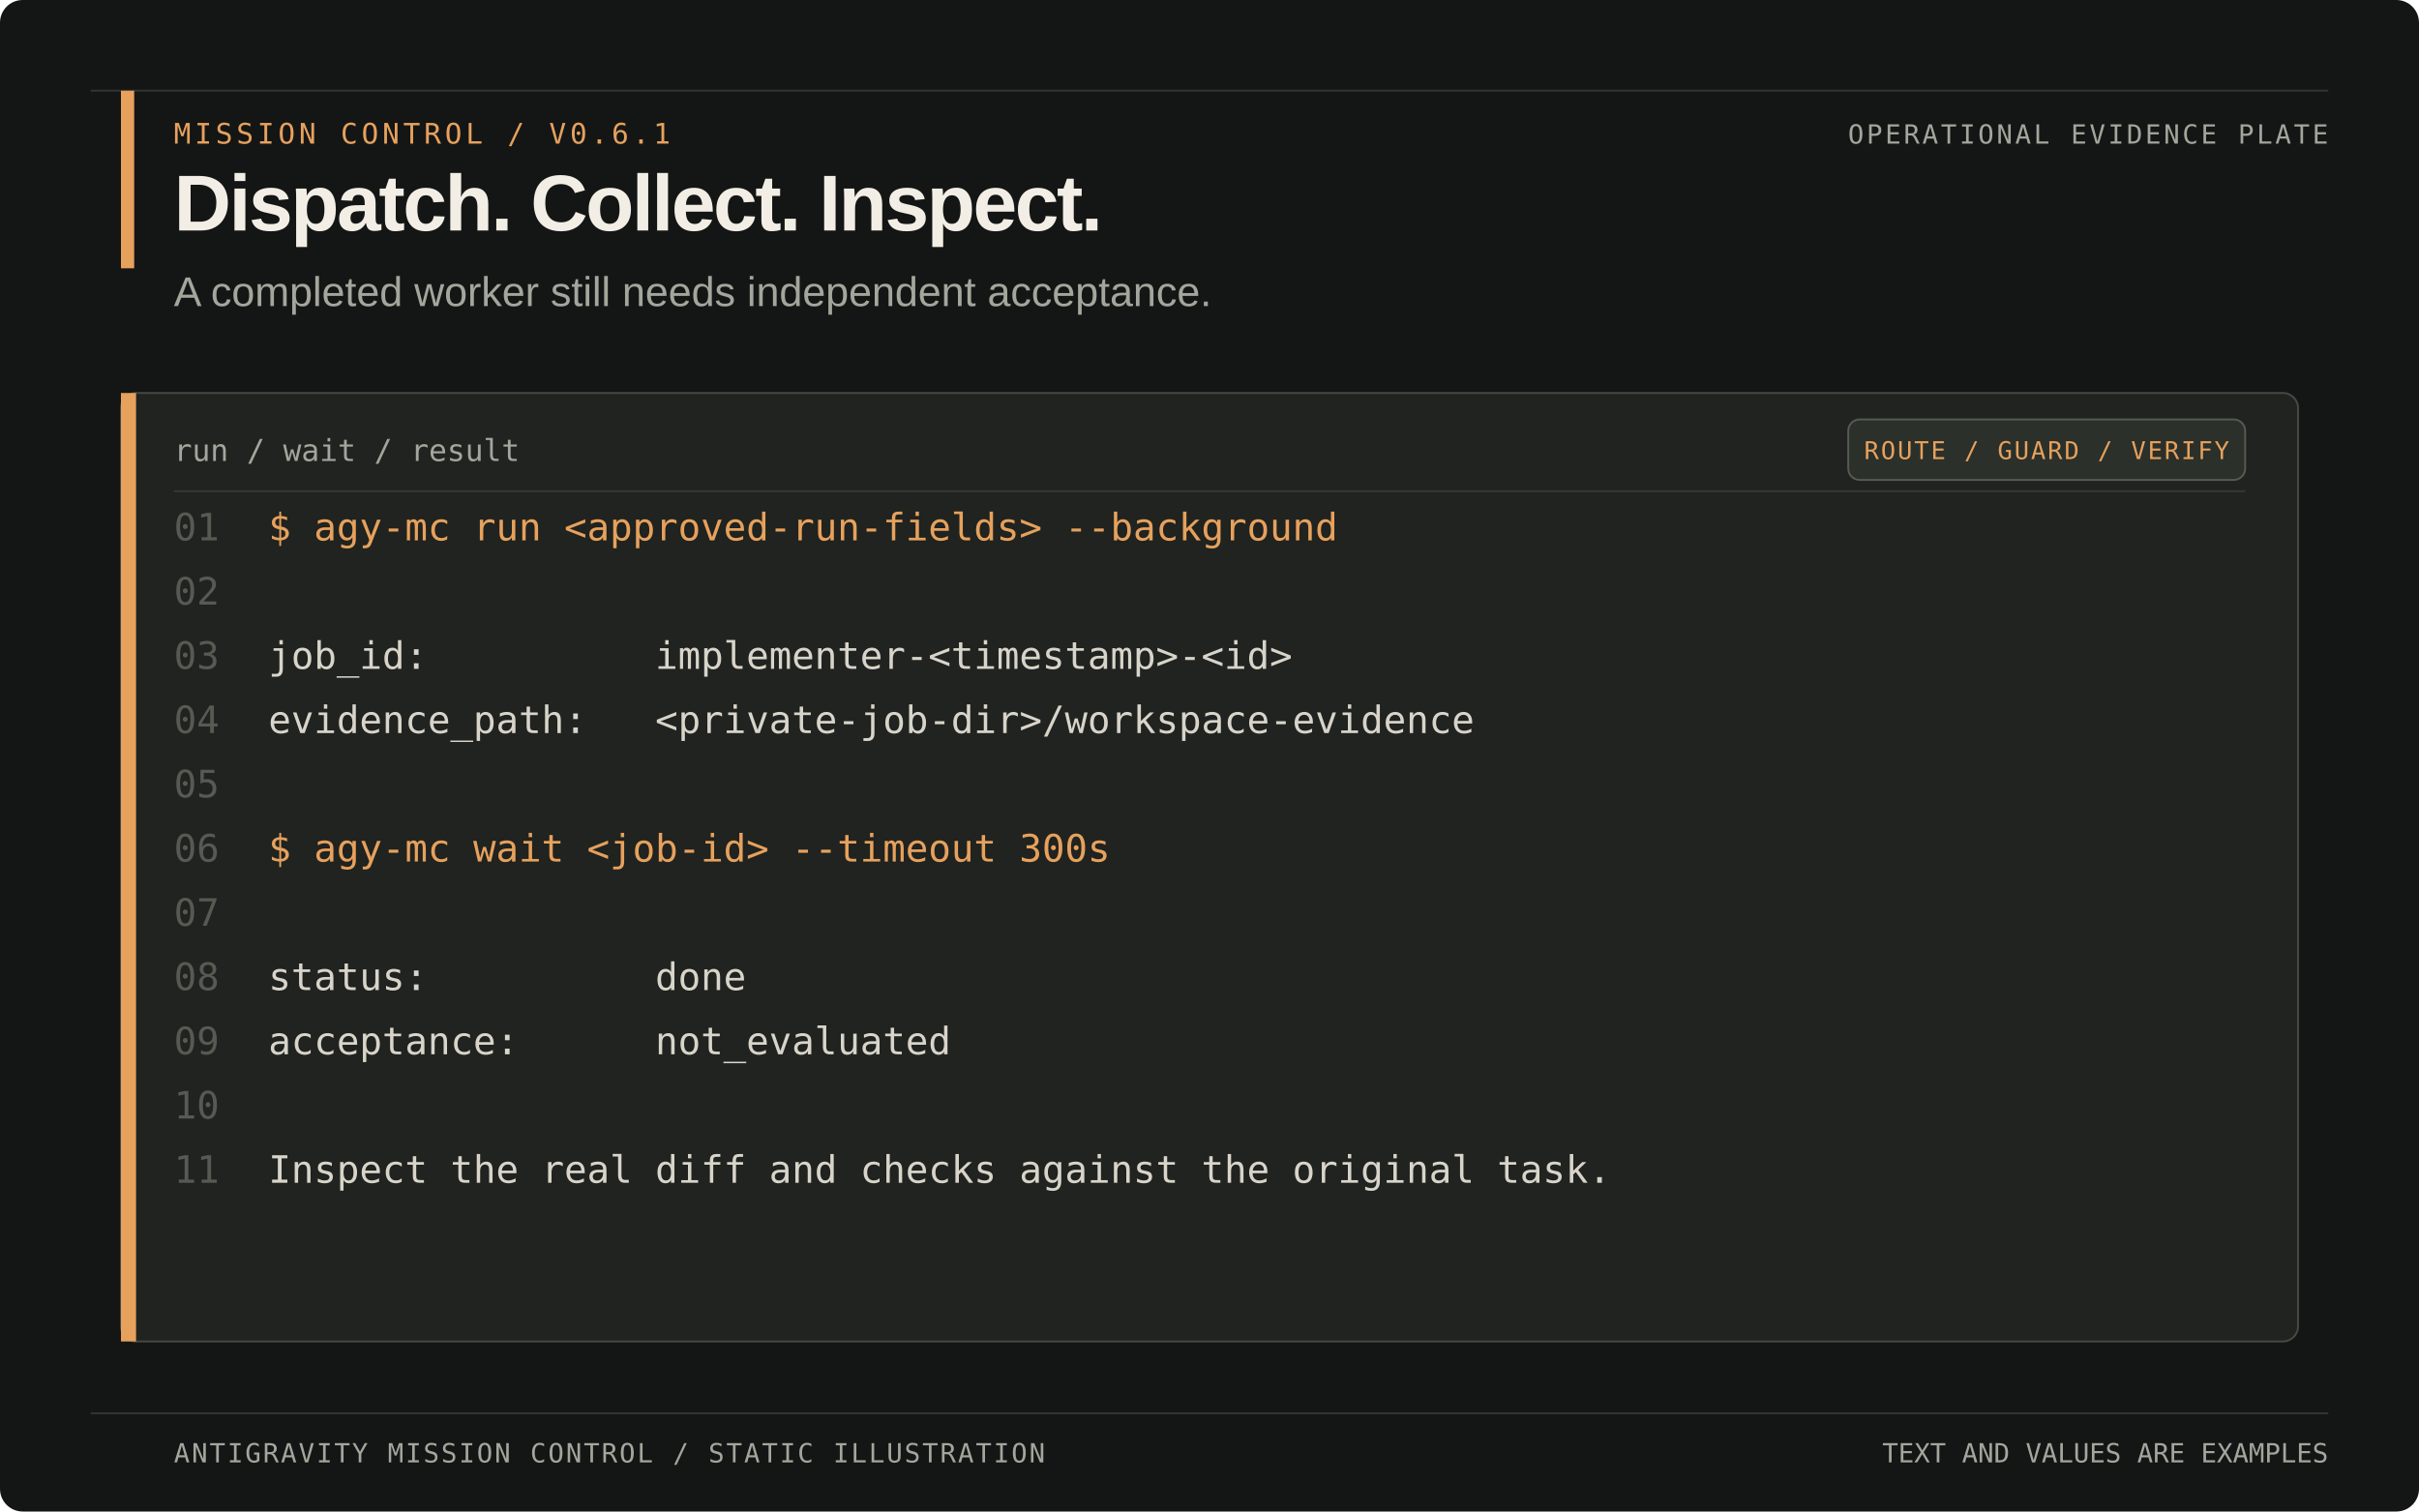
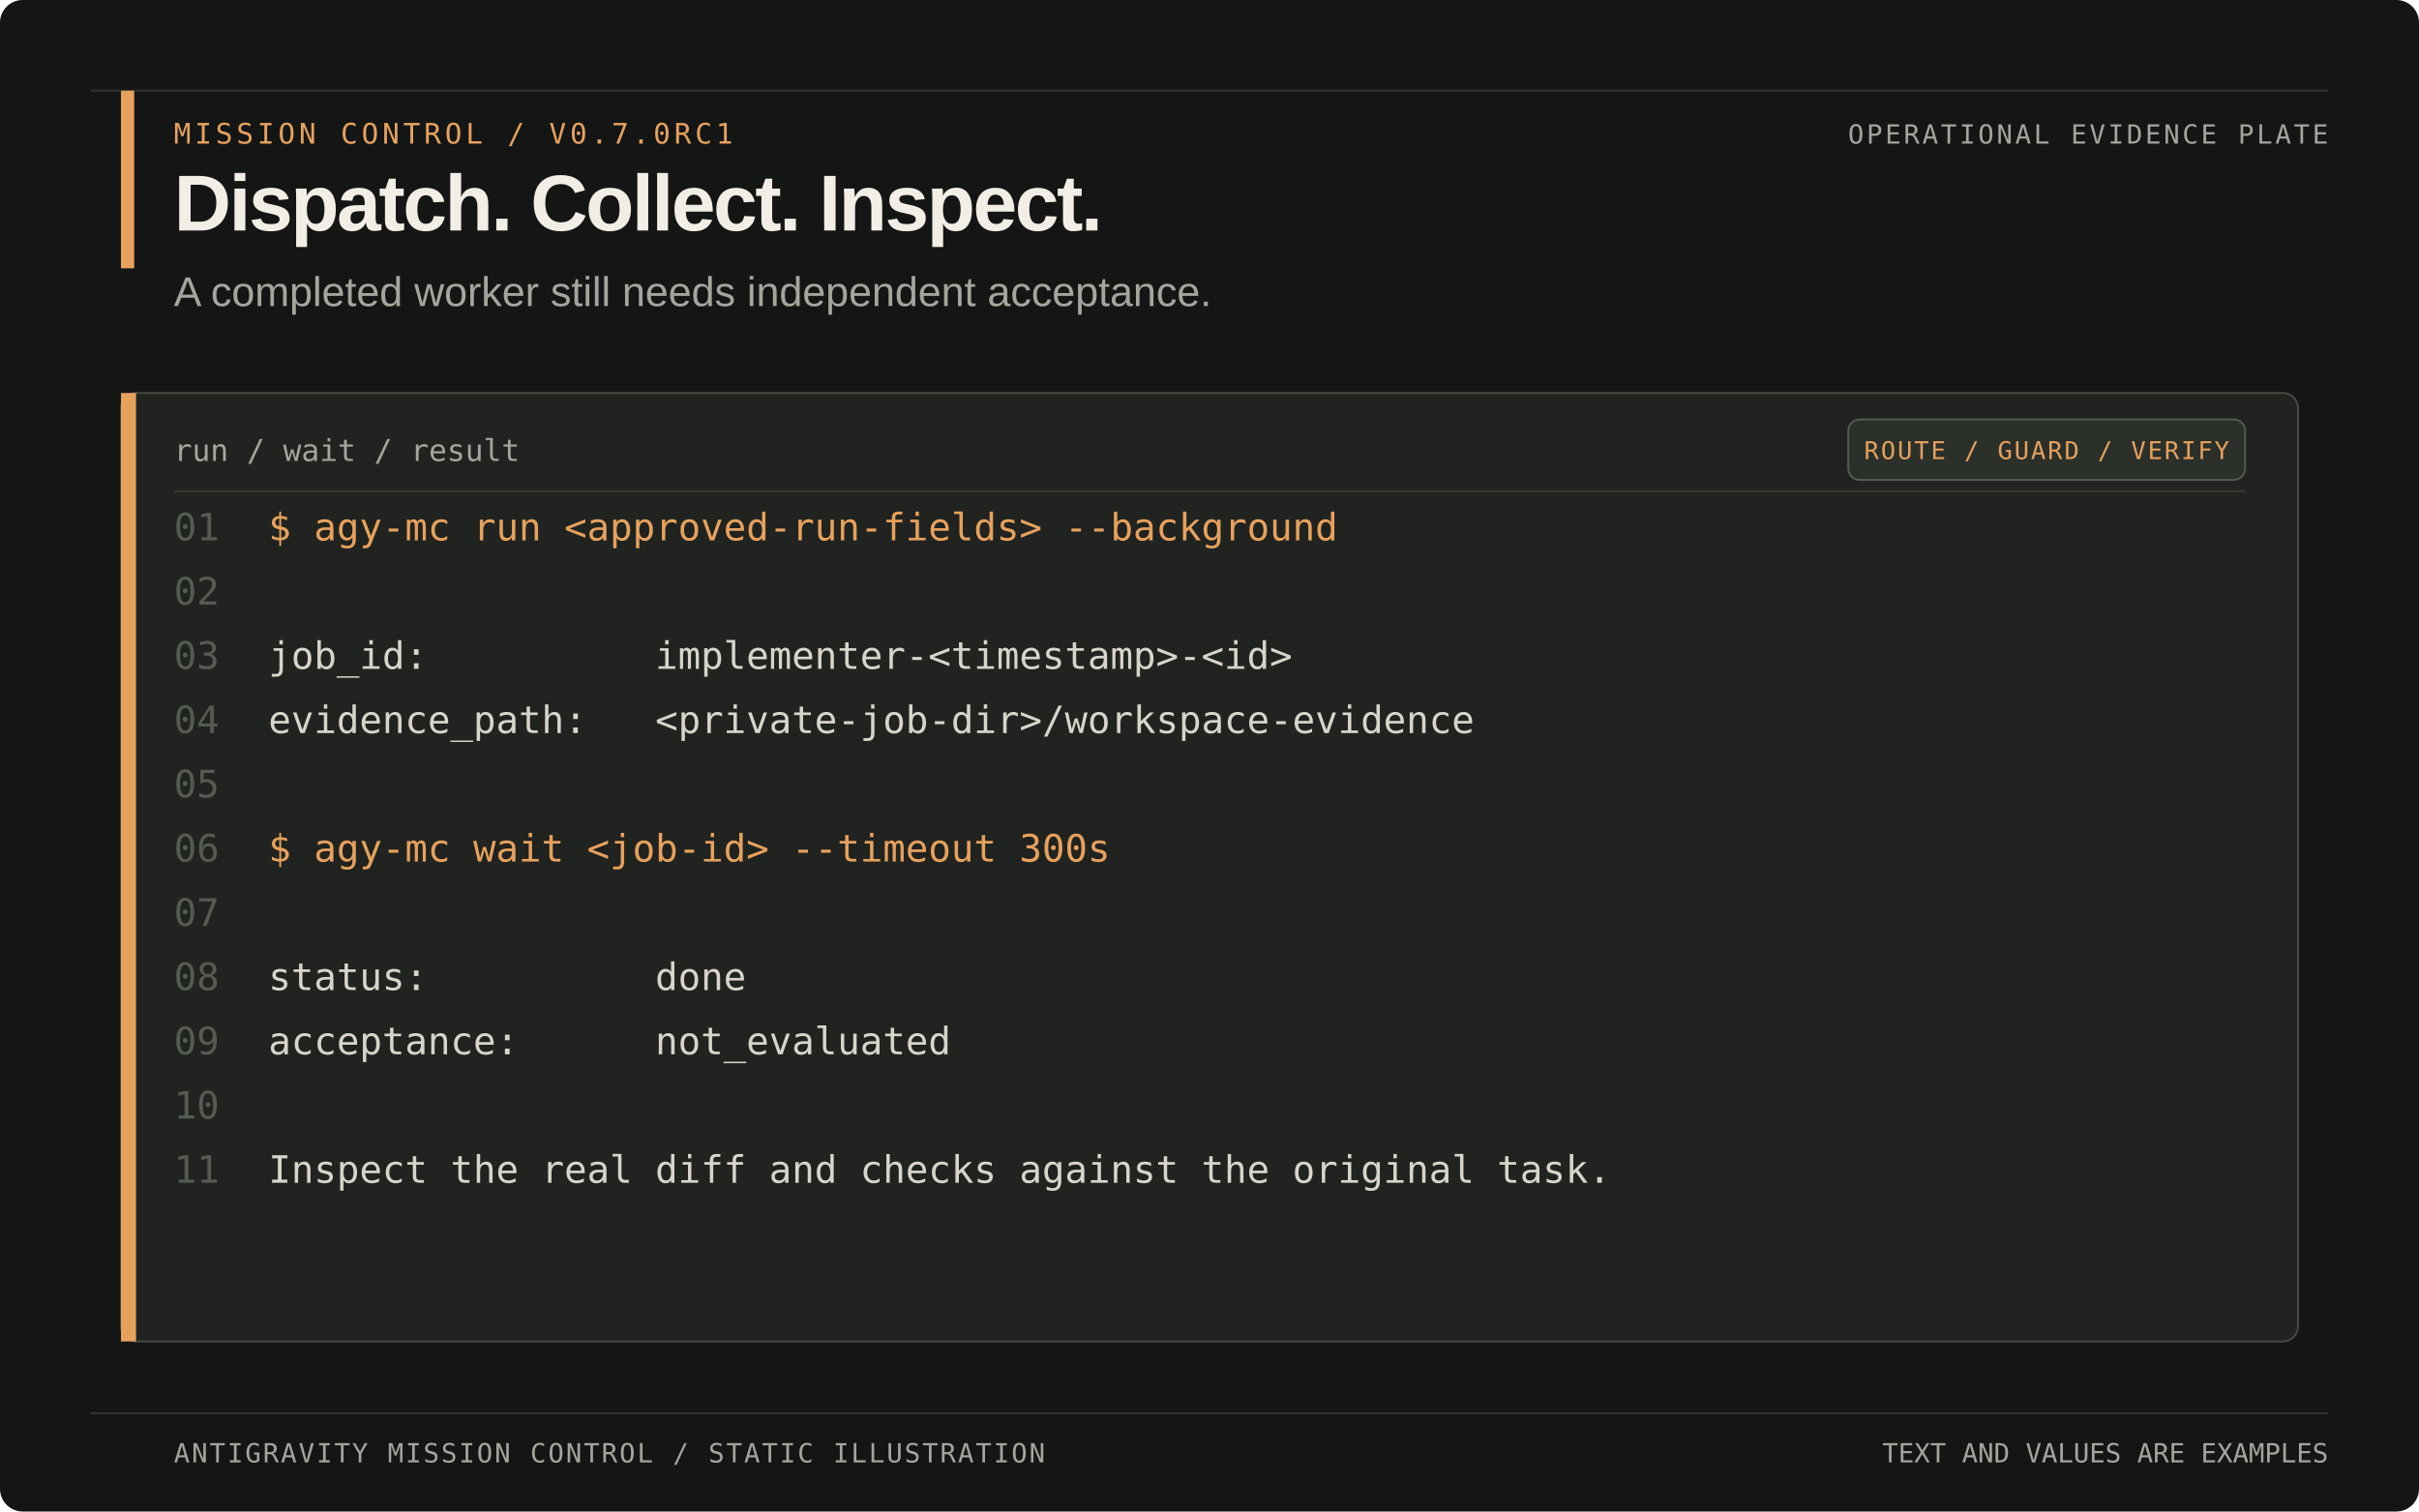
<svg xmlns="http://www.w3.org/2000/svg" width="1280" height="800" viewBox="0 0 1280 800" role="img" aria-labelledby="title desc">
  <rect width="1280" height="800" rx="12" fill="#141615" />
  <path d="M48 48H1232M48 748H1232" stroke="#30352f" />
  <rect x="64" y="48" width="7" height="94" fill="#e6a15d" />
-   <text x="92" y="76" font-family="Menlo, Consolas, monospace" font-size="15" letter-spacing="2" fill="#e6a15d">MISSION CONTROL  /  V0.6.1</text>
+   <text x="92" y="76" font-family="Menlo, Consolas, monospace" font-size="15" letter-spacing="2" fill="#e6a15d">MISSION CONTROL  /  V0.7.0RC1</text>
  <text x="92" y="122" font-family="Arial, Helvetica, sans-serif" font-size="42" font-weight="700" letter-spacing="-1.2" fill="#f2eee5">Dispatch. Collect. Inspect.</text>
  <text x="92" y="162" font-family="Arial, Helvetica, sans-serif" font-size="22" fill="#a4a59c">A completed worker still needs independent acceptance.</text>
  <text x="1232" y="76" text-anchor="end" font-family="Menlo, Consolas, monospace" font-size="14" letter-spacing="1.4" fill="#a4a59c">OPERATIONAL EVIDENCE PLATE</text>
  <rect x="64" y="208" width="1152" height="502" rx="8" fill="#20231f" stroke="#454a42" />
  <rect x="64" y="208" width="8" height="502" fill="#e6a15d" />
  <text x="92" y="244" font-family="Menlo, Consolas, monospace" font-size="16" fill="#a4a59c">run / wait / result</text>
  <rect x="978" y="222" width="210" height="32" rx="6" fill="#2b302a" stroke="#555b53" />
  <text x="1083" y="243" text-anchor="middle" font-family="Menlo, Consolas, monospace" font-size="13" letter-spacing="1" fill="#e6a15d">ROUTE / GUARD / VERIFY</text>
  <path d="M92 260H1188" stroke="#343a33" />
  <g xml:space="preserve" font-family="Menlo, Consolas, monospace" font-size="20">
    <text x="92" y="286" fill="#555b53">01</text>
    <text x="142" y="286" fill="#e6a15d">$ agy-mc run &lt;approved-run-fields&gt; --background</text>
    <text x="92" y="320" fill="#555b53">02</text>
    <text x="142" y="320" fill="#d8d4ca" />
    <text x="92" y="354" fill="#555b53">03</text>
    <text x="142" y="354" fill="#d8d4ca">job_id:          implementer-&lt;timestamp&gt;-&lt;id&gt;</text>
    <text x="92" y="388" fill="#555b53">04</text>
    <text x="142" y="388" fill="#d8d4ca">evidence_path:   &lt;private-job-dir&gt;/workspace-evidence</text>
    <text x="92" y="422" fill="#555b53">05</text>
    <text x="142" y="422" fill="#d8d4ca" />
    <text x="92" y="456" fill="#555b53">06</text>
    <text x="142" y="456" fill="#e6a15d">$ agy-mc wait &lt;job-id&gt; --timeout 300s</text>
    <text x="92" y="490" fill="#555b53">07</text>
    <text x="142" y="490" fill="#d8d4ca" />
    <text x="92" y="524" fill="#555b53">08</text>
    <text x="142" y="524" fill="#d8d4ca">status:          done</text>
    <text x="92" y="558" fill="#555b53">09</text>
    <text x="142" y="558" fill="#d8d4ca">acceptance:      not_evaluated</text>
    <text x="92" y="592" fill="#555b53">10</text>
    <text x="142" y="592" fill="#d8d4ca" />
    <text x="92" y="626" fill="#555b53">11</text>
    <text x="142" y="626" fill="#d8d4ca">Inspect the real diff and checks against the original task.</text>
  </g>
  <text x="92" y="774" font-family="Menlo, Consolas, monospace" font-size="14" letter-spacing="1" fill="#a4a59c">ANTIGRAVITY MISSION CONTROL  /  STATIC ILLUSTRATION</text>
  <text x="1232" y="774" text-anchor="end" font-family="Menlo, Consolas, monospace" font-size="14" fill="#a4a59c">TEXT AND VALUES ARE EXAMPLES</text>
</svg>
